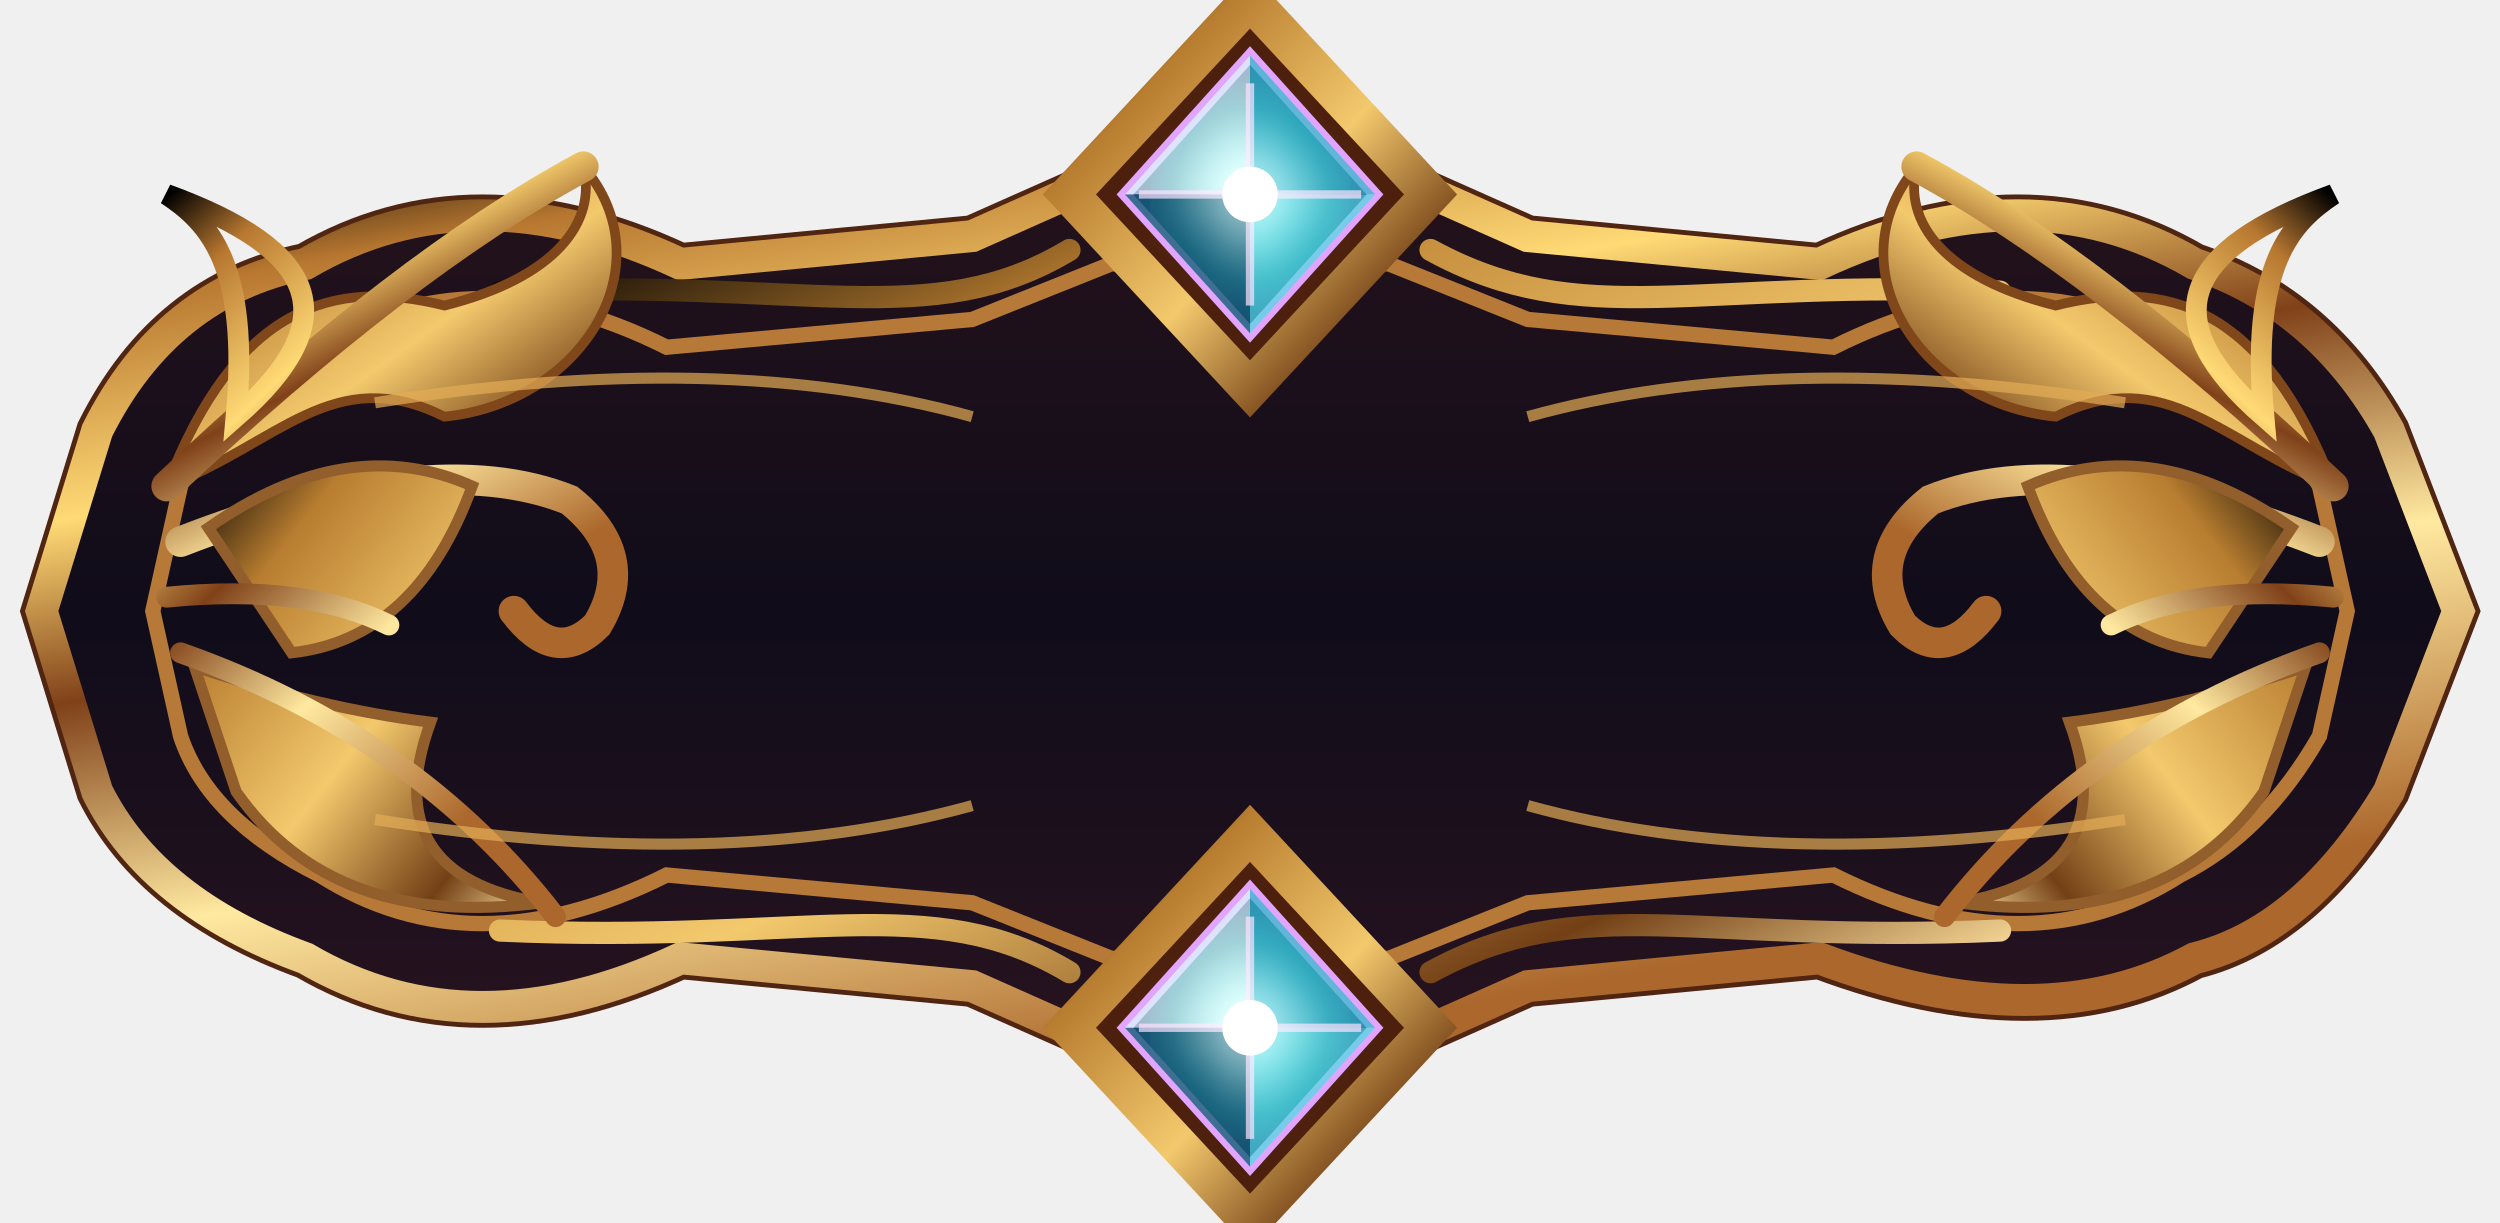
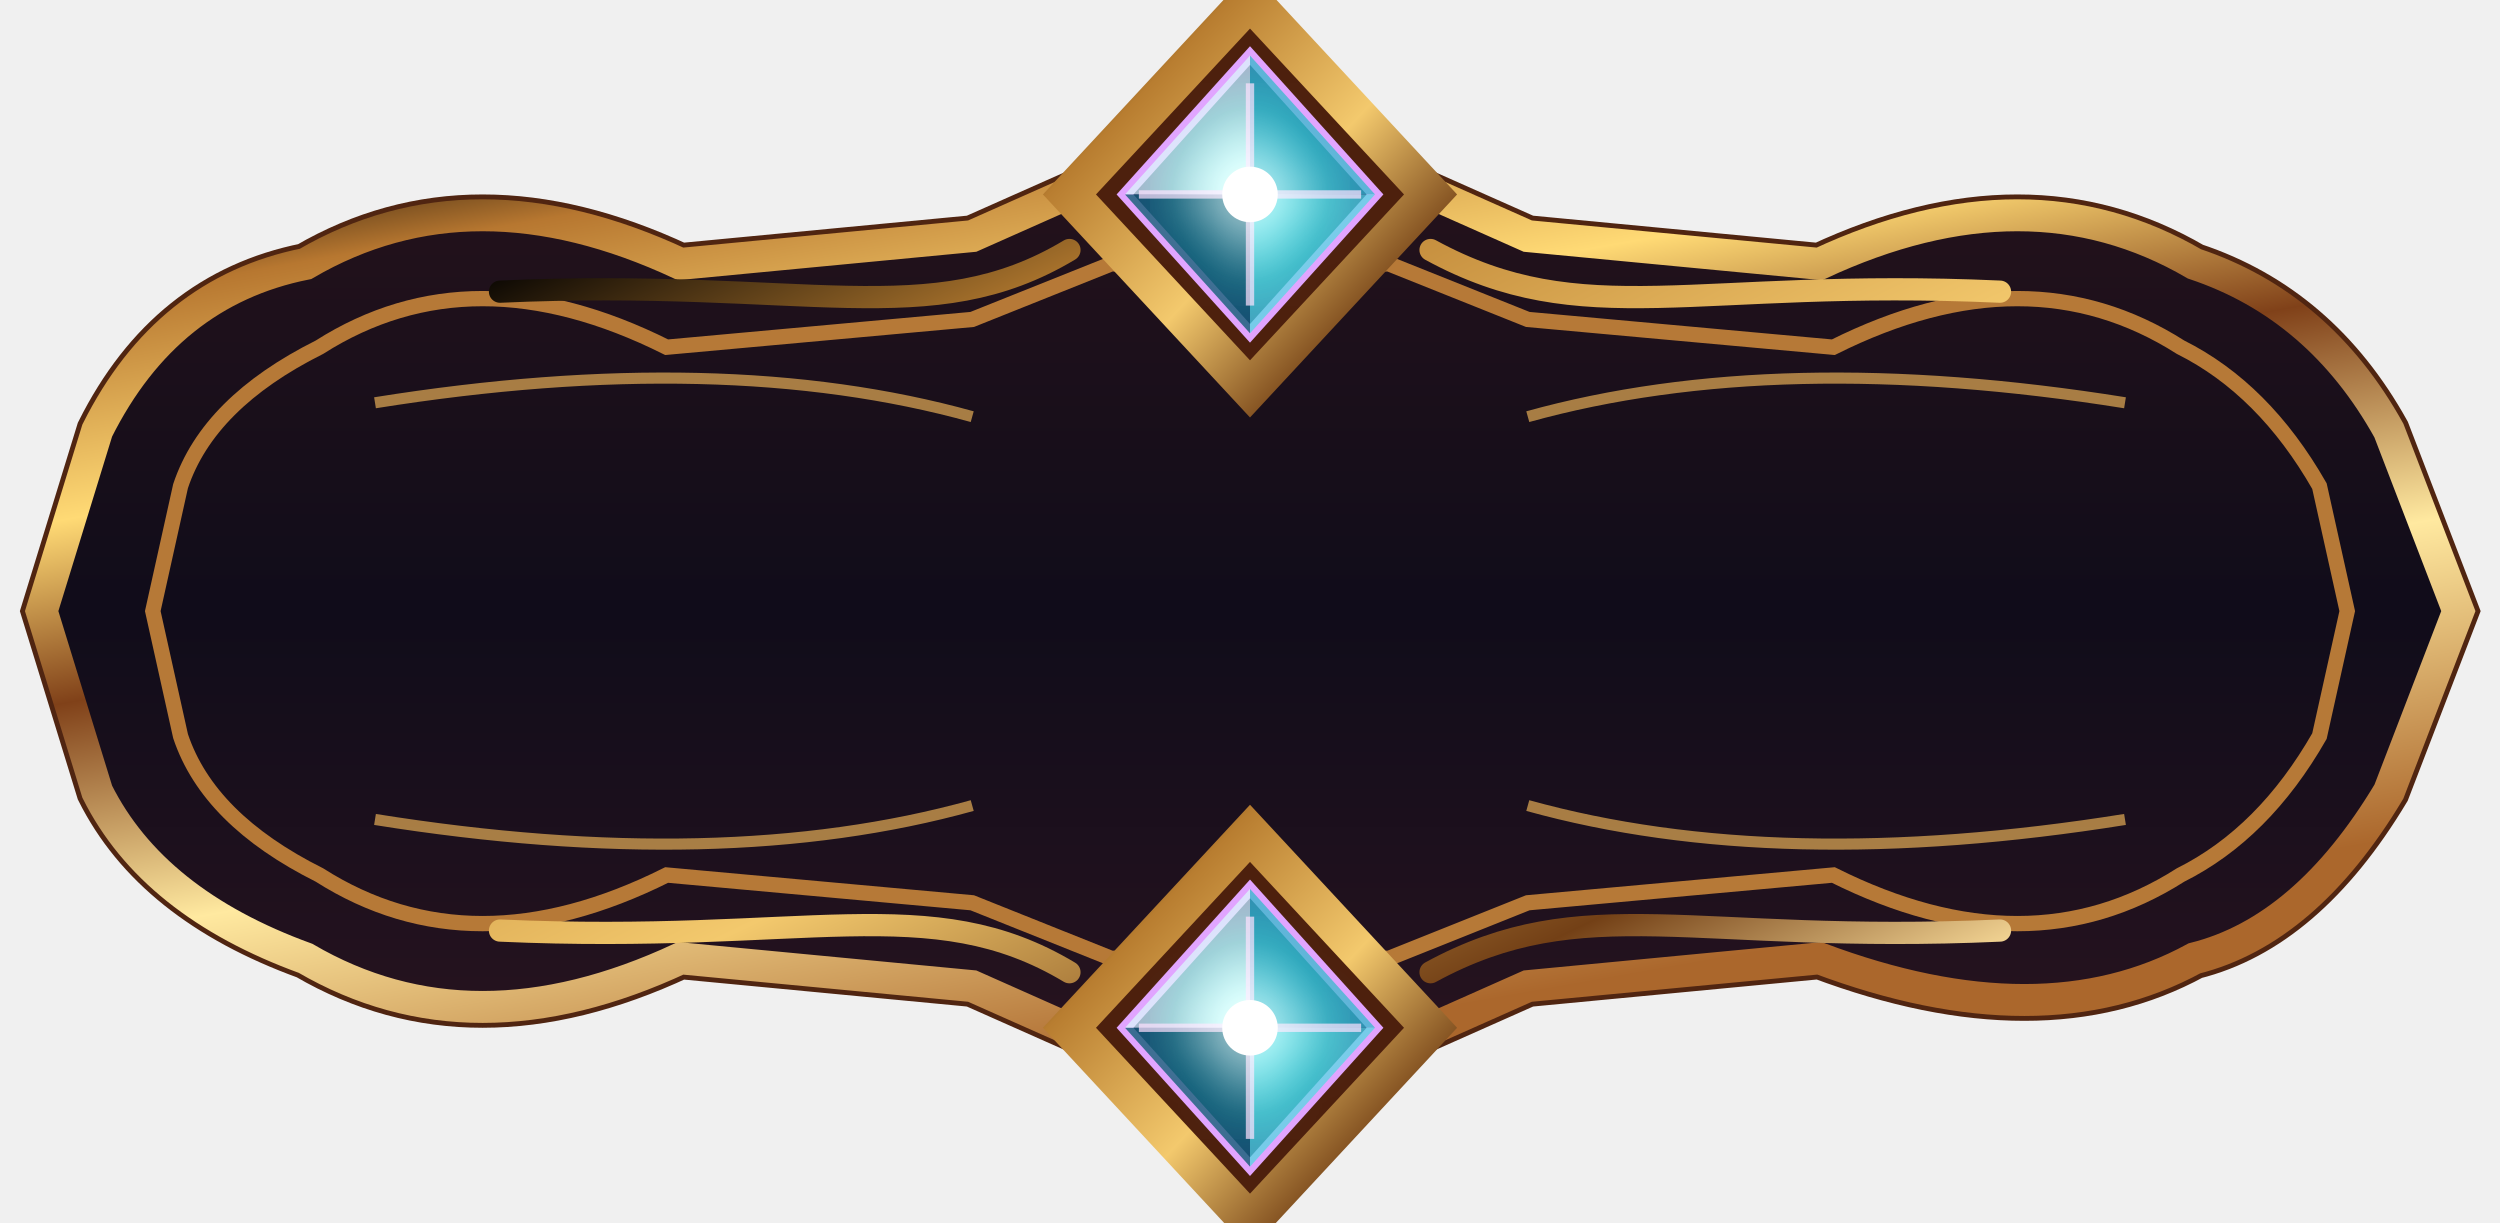
<svg xmlns="http://www.w3.org/2000/svg" viewBox="0 0 180 88" fill="none" role="img" aria-label="Premium Gothic gold frame with two aquamarine gems">
  <defs>
    <linearGradient id="gold" x1="0" y1="0" x2="0.5" y2="1">
      <stop stop-color="#ffffff0ae" />
      <stop offset=".12" stop-color="#b77730" />
      <stop offset=".32" stop-color="#ffda75" />
      <stop offset=".49" stop-color="#804119" />
      <stop offset=".71" stop-color="#ffe9a0" />
      <stop offset="1" stop-color="#ab672c" />
    </linearGradient>
    <linearGradient id="metal" x1="0" y1="0" x2="1" y2="1">
      <stop stop-color="#ffffff4c6" />
      <stop offset=".22" stop-color="#b87d30" />
      <stop offset=".55" stop-color="#f3c96d" />
      <stop offset=".83" stop-color="#734016" />
      <stop offset="1" stop-color="#ffe3a0" />
    </linearGradient>
    <linearGradient id="face" x1="0" y1="0" x2="0" y2="1">
      <stop stop-color="#24121b" />
      <stop offset=".5" stop-color="#100c1a" />
      <stop offset="1" stop-color="#27131f" />
    </linearGradient>
    <radialGradient id="gem">
      <stop stop-color="#efffff" />
      <stop offset=".24" stop-color="#89eff5" />
      <stop offset=".62" stop-color="#116b8c" />
      <stop offset="1" stop-color="#36065e" />
    </radialGradient>
    <filter id="aura" x="-40%" y="-50%" width="180%" height="200%">
      <feGaussianBlur stdDeviation="2" />
    </filter>
    <g id="stone">
      <path d="M0-14 13 0 0 14-13 0Z" fill="#4d200d" stroke="url(#metal)" stroke-width="2.8" />
      <path d="M0-10 9 0 0 10-9 0Z" fill="url(#gem)" stroke="#e1a4ff" stroke-width=".9" />
      <path d="M0-10 9 0 0 0Z" fill="#31bacb" opacity=".75" />
      <path d="M0-10-9 0H0Z" fill="#dbfffa" opacity=".68" />
      <path d="M-9 0 0 10V0Z" fill="#125e75" opacity=".8" />
      <path d="M9 0 0 10V0Z" fill="#4cdae0" opacity=".72" />
      <path d="M0-8V8M-8 0H8" stroke="#ffe1ff" stroke-width=".6" opacity=".7" />
      <path d="M-4 0H4M0-4V4" stroke="#ffffff" stroke-width="1.5" stroke-linecap="round" filter="url(#aura)" />
      <circle r="2" fill="#ffffff" />
    </g>
-     <g id="leaf">
-       <path d="M12 35C17 22 24 20 32 22 40 20 43 16 42 12 48 19 42 29 32 30 24 26 20 32 12 35Z" fill="url(#metal)" stroke="#80471b" stroke-width=".7" />
-       <path d="M12 35Q29 19 42 12M13 39Q31 32 41 36Q46 40 43 45 40 48 37 44" stroke="url(#gold)" stroke-width="2.2" stroke-linecap="round" />
-       <path d="M15 38Q25 31 34 35Q30 46 21 47L15 38ZM14 48Q23 51 31 52Q27 63 39 65Q24 67 17 57Z" fill="url(#metal)" stroke="#925e2b" stroke-width=".8" />
-       <path d="M13 47Q30 53 40 66M12 43Q22 42 28 45M17 30C18 19 15 16 12 14 23 18 25 23 17 30Z" stroke="url(#gold)" stroke-width="1.5" stroke-linecap="round" />
-       <path d="M13 35Q23 27 32 25M17 56Q25 62 33 63" stroke="#ffffff2be" stroke-width=".7" opacity=".9" />
-     </g>
  </defs>
  <path d="M22 19Q34 12 49 19L70 17 79 13H101L110 17 131 19Q146 12 158 19Q167 22 172 31L177 44 172 57Q166 67 158 69Q147 75 131 69L110 71 101 75H79L70 71 49 69Q34 76 22 69Q11 65 7 57L3 44 7 31Q12 21 22 19Z" fill="#150d18" stroke="#502511" stroke-width="3" />
  <path d="M22 19Q34 12 49 19L70 17 79 13H101L110 17 131 19Q146 12 158 19Q167 22 172 31L177 44 172 57Q166 67 158 69Q147 75 131 69L110 71 101 75H79L70 71 49 69Q34 76 22 69Q11 65 7 57L3 44 7 31Q12 21 22 19Z" fill="url(#face)" stroke="url(#gold)" stroke-width="2.3" />
  <path d="M23 25Q34 18 48 25L70 23 80 19H100L110 23 132 25Q146 18 157 25Q163 28 167 35L169 44 167 53Q163 60 157 63Q146 70 132 63L110 65 100 69H80L70 65 48 63Q34 70 23 63Q15 59 13 53L11 44 13 35Q15 29 23 25Z" stroke="#b67937" stroke-width="1.1" />
  <path d="M36 21C58 20 67 24 77 18M103 18C114 24 122 20 144 21M36 67C58 68 67 64 77 70M103 70C114 64 122 68 144 67" stroke="url(#metal)" stroke-width="1.6" stroke-linecap="round" />
-   <use href="#leaf" />
-   <use href="#leaf" transform="translate(180 0) scale(-1 1)" />
  <use href="#stone" x="90" y="14" />
  <use href="#stone" x="90" y="74" />
  <path d="M27 29Q52 25 70 30M110 30Q128 25 153 29M27 59Q52 63 70 58M110 58Q128 63 153 59" stroke="#e4ad55" stroke-width=".8" opacity=".7" />
</svg>
